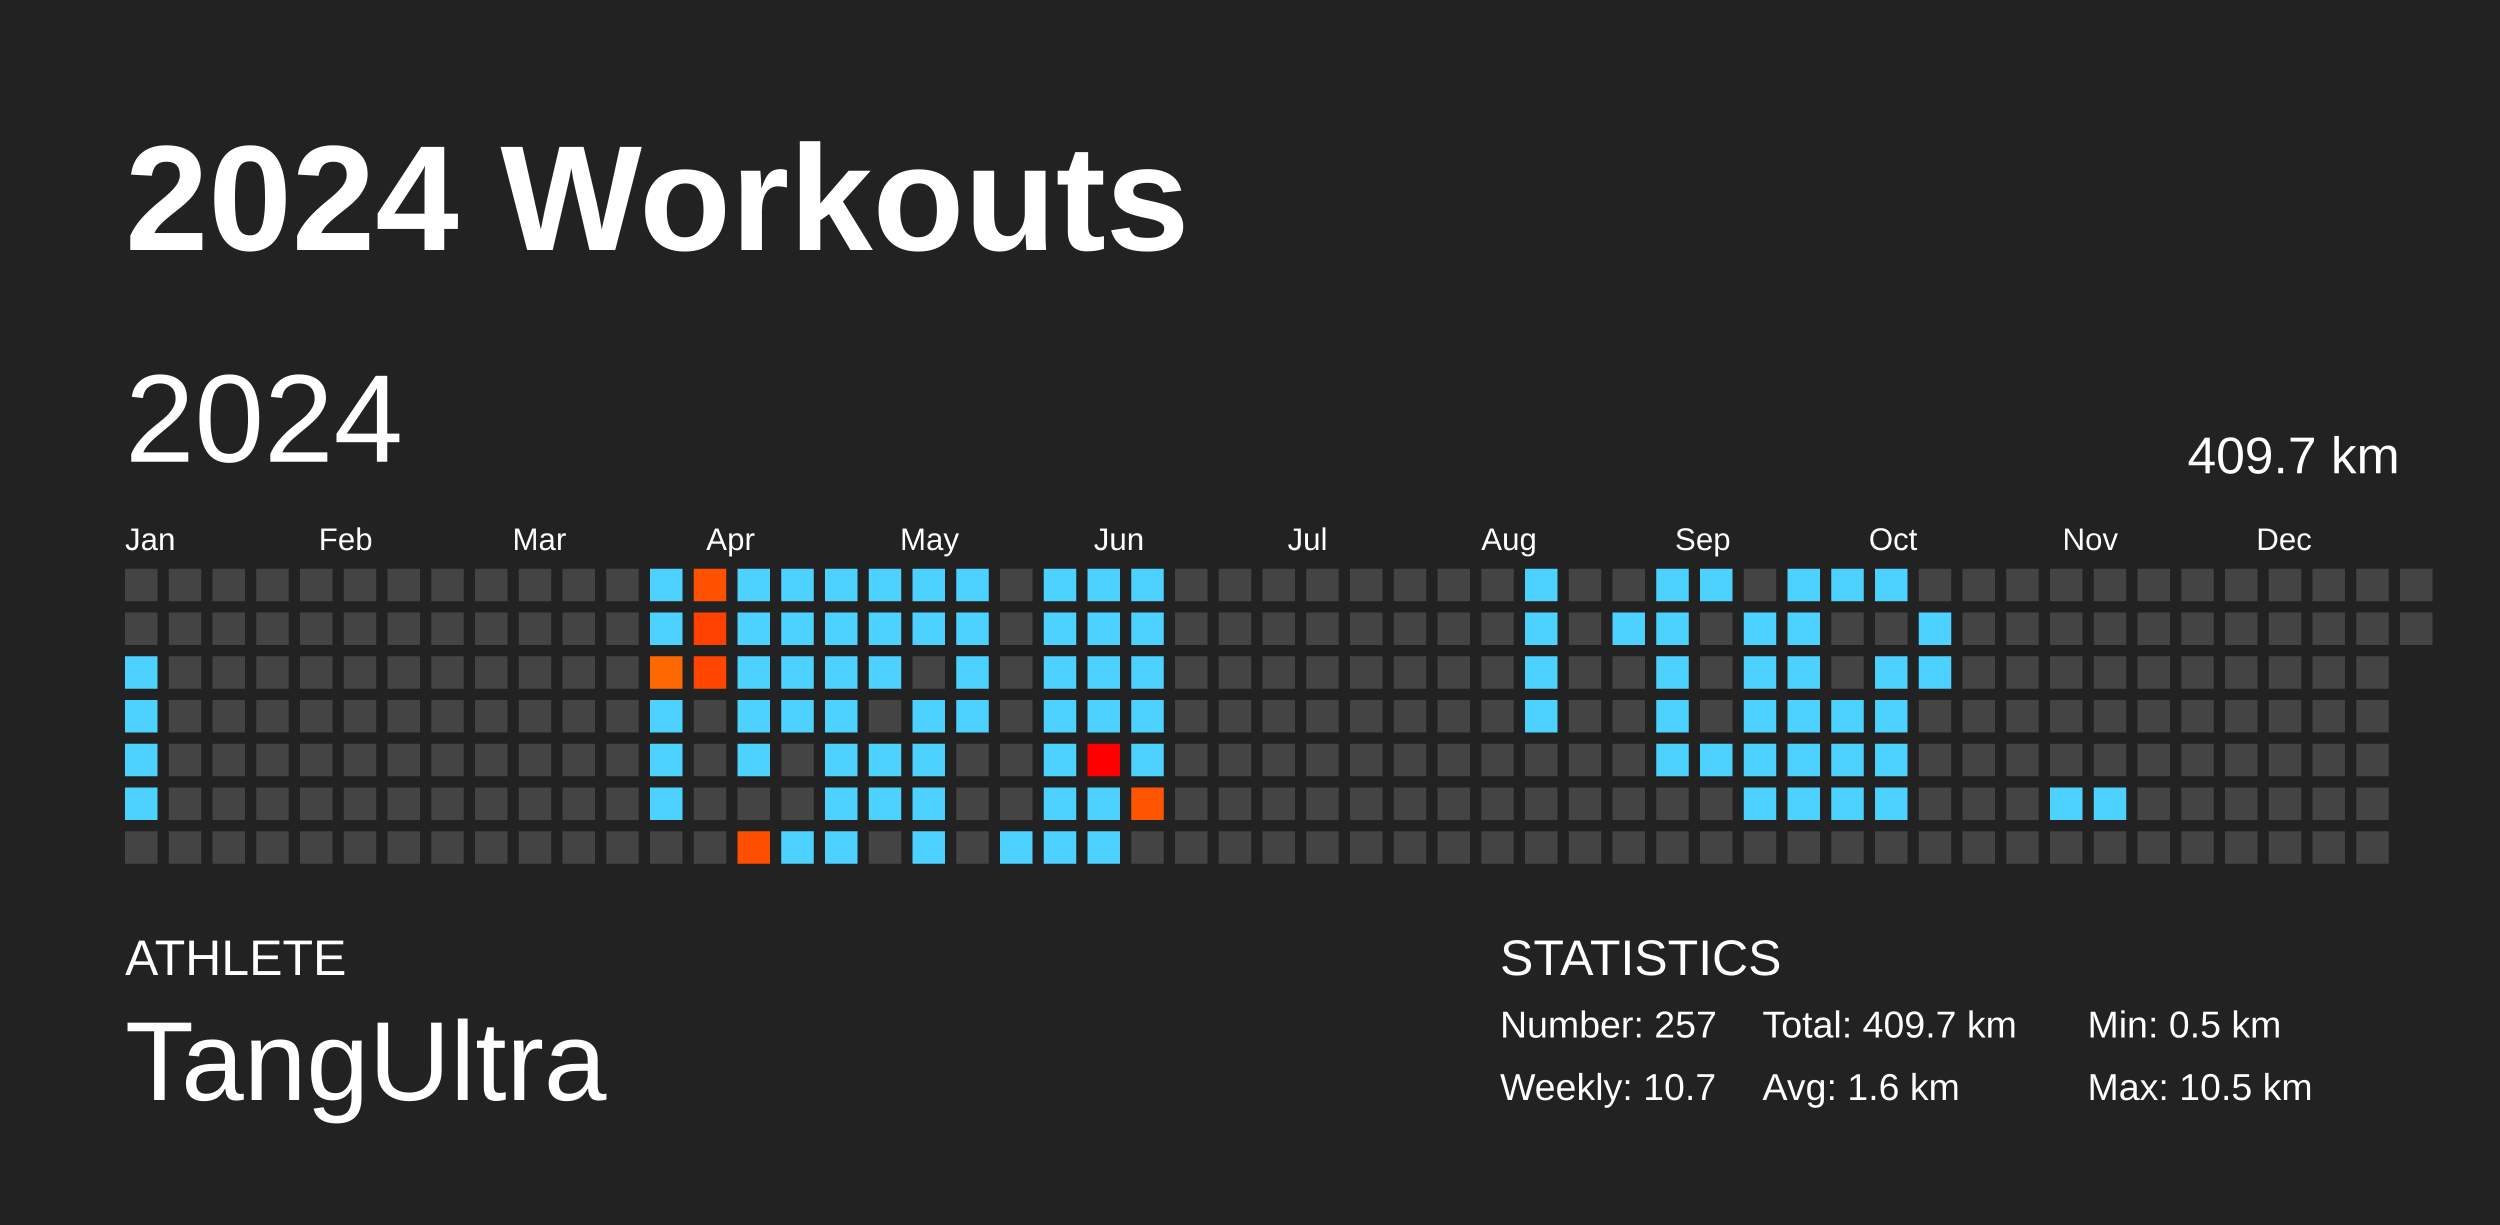
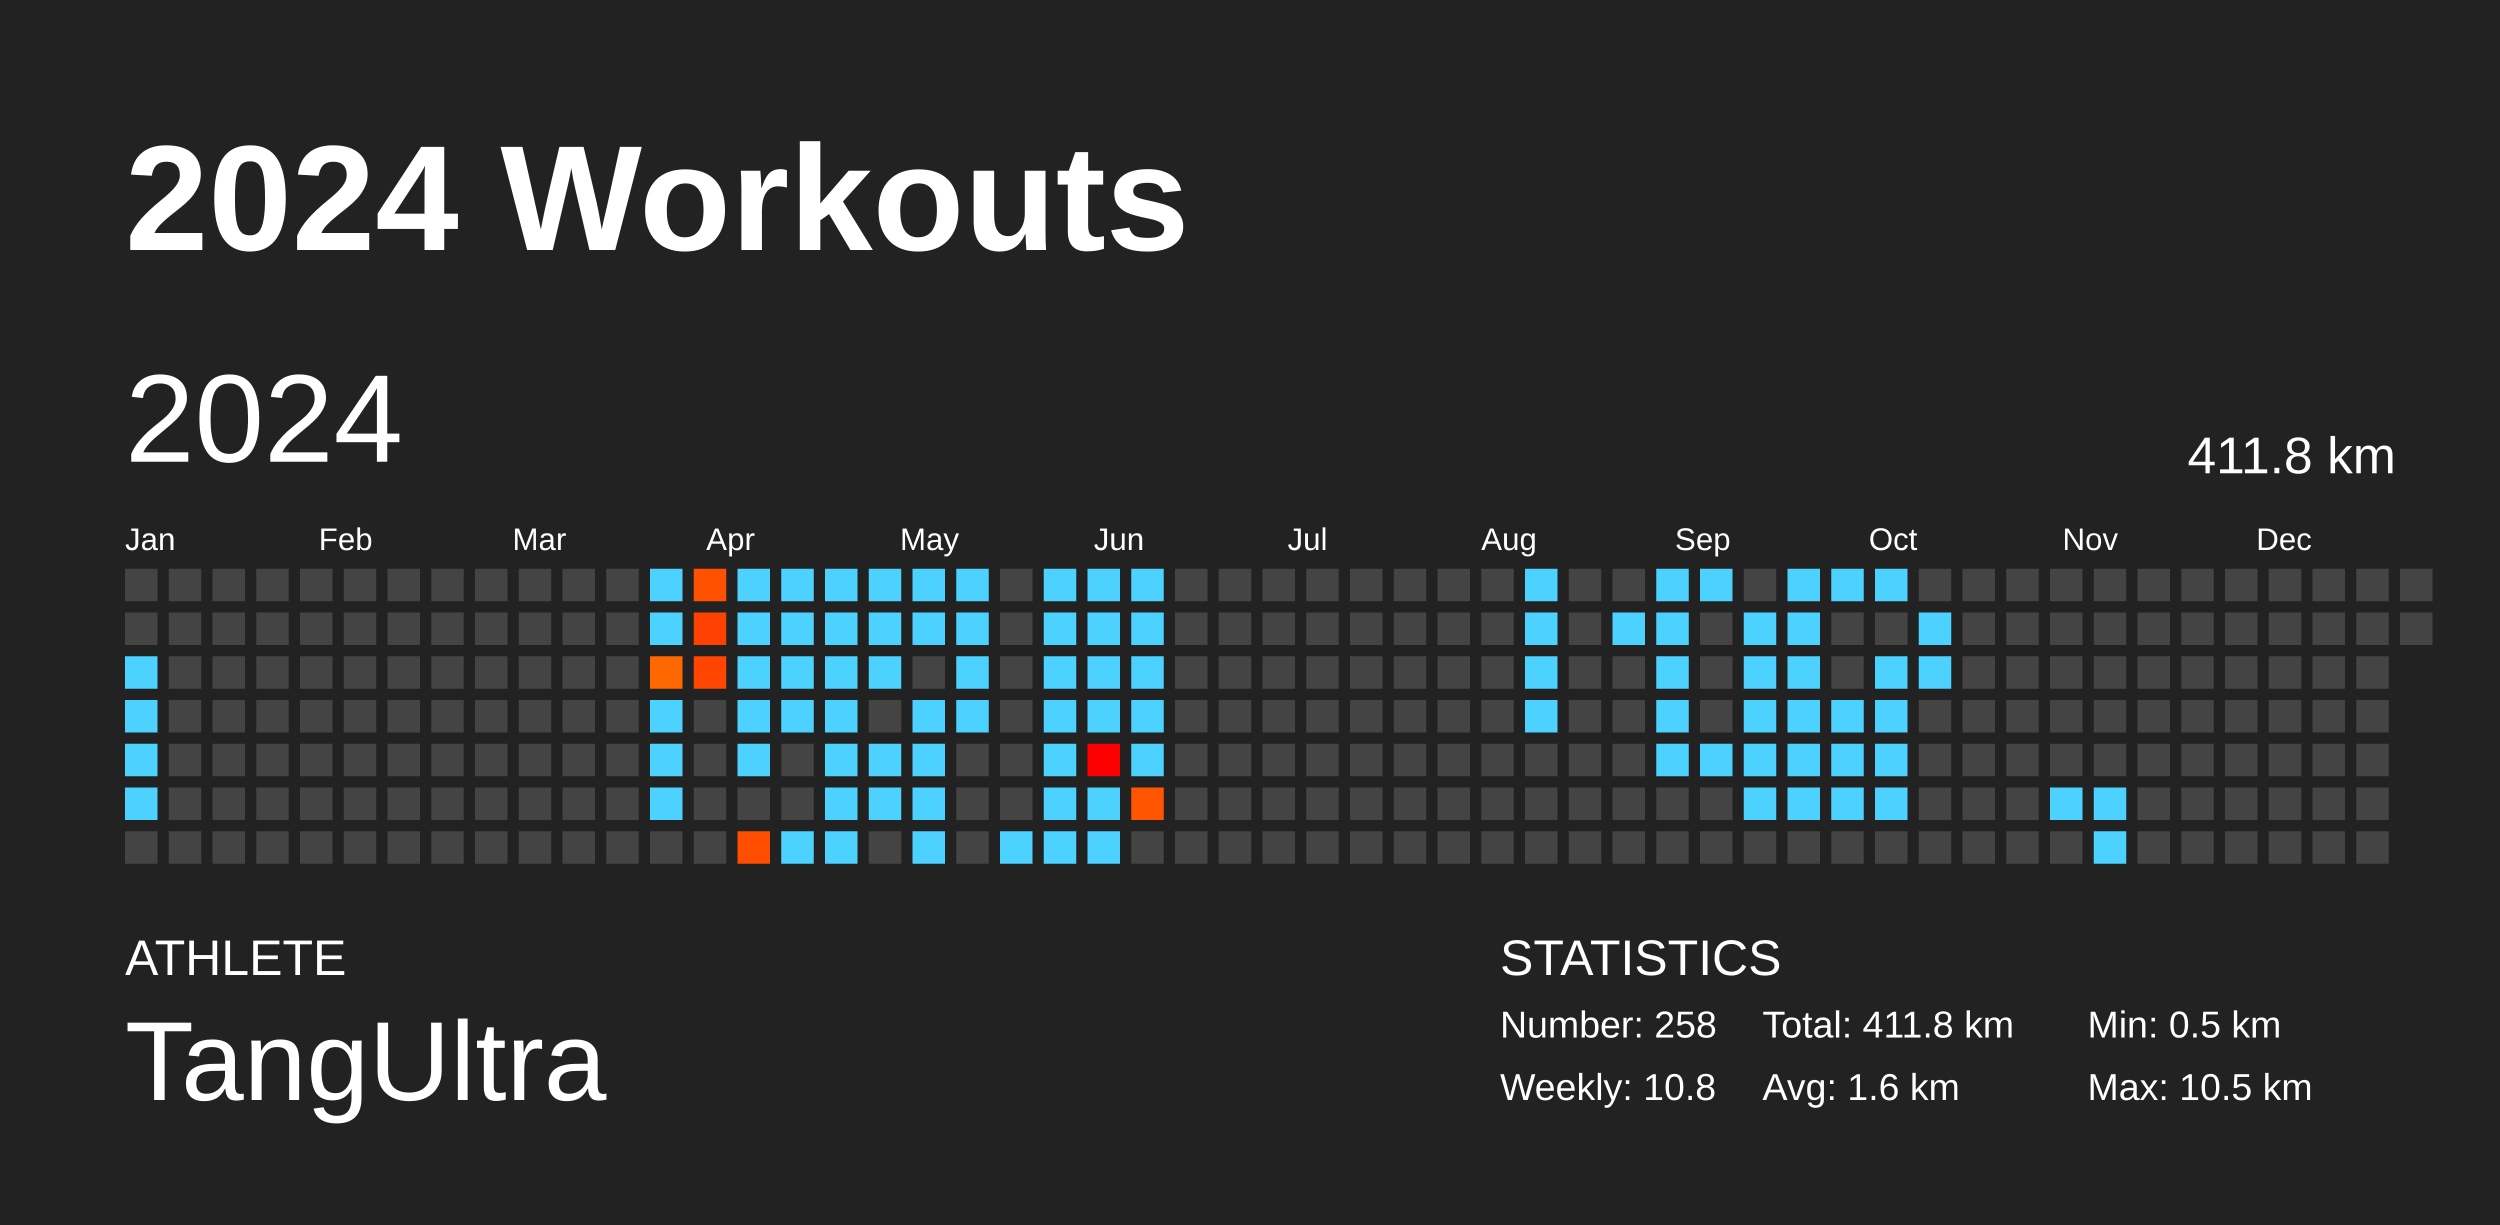
<svg xmlns="http://www.w3.org/2000/svg" baseProfile="full" height="98mm" version="1.1" viewBox="0,0,200,98" width="200mm">
  <defs />
  <rect fill="#222222" height="98" width="200" x="0" y="0" />
  <text fill="#FFFFFF" style="font-size:12px; font-family:Arial; font-weight:bold;" x="10" y="20">2024 Workouts</text>
  <text fill="#FFFFFF" style="font-size:4px; font-family:Arial" x="10" y="78">ATHLETE</text>
  <text fill="#FFFFFF" style="font-size:9px; font-family:Arial" x="10" y="88">TangUltra</text>
  <text fill="#FFFFFF" style="font-size:4px; font-family:Arial" x="120" y="78">STATISTICS</text>
-   <text fill="#FFFFFF" style="font-size:3px; font-family:Arial" x="120" y="83">Number: 257</text>
-   <text fill="#FFFFFF" style="font-size:3px; font-family:Arial" x="120" y="88">Weekly: 10.7</text>
-   <text fill="#FFFFFF" style="font-size:3px; font-family:Arial" x="141" y="83">Total: 409.7 km</text>
+   <text fill="#FFFFFF" style="font-size:3px; font-family:Arial" x="120" y="83">Number: 258</text>
+   <text fill="#FFFFFF" style="font-size:3px; font-family:Arial" x="120" y="88">Weekly: 10.8</text>
+   <text fill="#FFFFFF" style="font-size:3px; font-family:Arial" x="141" y="83">Total: 411.8 km</text>
  <text fill="#FFFFFF" style="font-size:3px; font-family:Arial" x="141" y="88">Avg: 1.6 km</text>
  <text fill="#FFFFFF" style="font-size:3px; font-family:Arial" x="167" y="83">Min: 0.5 km</text>
  <text fill="#FFFFFF" style="font-size:3px; font-family:Arial" x="167" y="88">Max: 10.5 km</text>
  <text dominant-baseline="hanging" fill="#FFFFFF" style="font-size:10.0px; font-family:Arial;" x="10" y="30">2024</text>
-   <text dominant-baseline="hanging" fill="#FFFFFF" style="font-size:4.125px; font-family:Arial;" x="175" y="35">409.7 km</text>
+   <text dominant-baseline="hanging" fill="#FFFFFF" style="font-size:4.125px; font-family:Arial;" x="175" y="35">411.8 km</text>
  <text fill="#FFFFFF" style="font-size:2.5px; font-family:Arial" x="10.0" y="44">Jan</text>
  <text fill="#FFFFFF" style="font-size:2.5px; font-family:Arial" x="25.5" y="44">Feb</text>
  <text fill="#FFFFFF" style="font-size:2.5px; font-family:Arial" x="41.0" y="44">Mar</text>
  <text fill="#FFFFFF" style="font-size:2.5px; font-family:Arial" x="56.5" y="44">Apr</text>
  <text fill="#FFFFFF" style="font-size:2.5px; font-family:Arial" x="72.0" y="44">May</text>
  <text fill="#FFFFFF" style="font-size:2.5px; font-family:Arial" x="87.5" y="44">Jun</text>
  <text fill="#FFFFFF" style="font-size:2.5px; font-family:Arial" x="103.0" y="44">Jul</text>
  <text fill="#FFFFFF" style="font-size:2.5px; font-family:Arial" x="118.5" y="44">Aug</text>
  <text fill="#FFFFFF" style="font-size:2.5px; font-family:Arial" x="134.0" y="44">Sep</text>
  <text fill="#FFFFFF" style="font-size:2.5px; font-family:Arial" x="149.5" y="44">Oct</text>
  <text fill="#FFFFFF" style="font-size:2.5px; font-family:Arial" x="165.0" y="44">Nov</text>
  <text fill="#FFFFFF" style="font-size:2.5px; font-family:Arial" x="180.5" y="44">Dec</text>
  <rect fill="#444444" height="2.6" width="2.6" x="10.0" y="45.5" />
  <rect fill="#444444" height="2.6" width="2.6" x="10.0" y="49.0" />
  <rect fill="#4dd2ff" height="2.6" width="2.6" x="10.0" y="52.5" />
  <rect fill="#4dd2ff" height="2.6" width="2.6" x="10.0" y="56.0" />
  <rect fill="#4dd2ff" height="2.6" width="2.6" x="10.0" y="59.5" />
  <rect fill="#4dd2ff" height="2.6" width="2.6" x="10.0" y="63.0" />
  <rect fill="#444444" height="2.6" width="2.6" x="10.0" y="66.5" />
  <rect fill="#444444" height="2.6" width="2.6" x="13.5" y="45.5" />
  <rect fill="#444444" height="2.6" width="2.6" x="13.5" y="49.0" />
  <rect fill="#444444" height="2.6" width="2.6" x="13.5" y="52.5" />
  <rect fill="#444444" height="2.6" width="2.6" x="13.5" y="56.0" />
  <rect fill="#444444" height="2.6" width="2.6" x="13.5" y="59.5" />
  <rect fill="#444444" height="2.6" width="2.6" x="13.5" y="63.0" />
  <rect fill="#444444" height="2.6" width="2.6" x="13.5" y="66.5" />
  <rect fill="#444444" height="2.6" width="2.6" x="17.0" y="45.5" />
  <rect fill="#444444" height="2.6" width="2.6" x="17.0" y="49.0" />
  <rect fill="#444444" height="2.6" width="2.6" x="17.0" y="52.5" />
  <rect fill="#444444" height="2.6" width="2.6" x="17.0" y="56.0" />
  <rect fill="#444444" height="2.6" width="2.6" x="17.0" y="59.5" />
  <rect fill="#444444" height="2.6" width="2.6" x="17.0" y="63.0" />
  <rect fill="#444444" height="2.6" width="2.6" x="17.0" y="66.5" />
  <rect fill="#444444" height="2.6" width="2.6" x="20.5" y="45.5" />
  <rect fill="#444444" height="2.6" width="2.6" x="20.5" y="49.0" />
  <rect fill="#444444" height="2.6" width="2.6" x="20.5" y="52.5" />
  <rect fill="#444444" height="2.6" width="2.6" x="20.5" y="56.0" />
  <rect fill="#444444" height="2.6" width="2.6" x="20.5" y="59.5" />
  <rect fill="#444444" height="2.6" width="2.6" x="20.5" y="63.0" />
  <rect fill="#444444" height="2.6" width="2.6" x="20.5" y="66.5" />
  <rect fill="#444444" height="2.6" width="2.6" x="24.0" y="45.5" />
  <rect fill="#444444" height="2.6" width="2.6" x="24.0" y="49.0" />
  <rect fill="#444444" height="2.6" width="2.6" x="24.0" y="52.5" />
  <rect fill="#444444" height="2.6" width="2.6" x="24.0" y="56.0" />
  <rect fill="#444444" height="2.6" width="2.6" x="24.0" y="59.5" />
  <rect fill="#444444" height="2.6" width="2.6" x="24.0" y="63.0" />
  <rect fill="#444444" height="2.6" width="2.6" x="24.0" y="66.5" />
  <rect fill="#444444" height="2.6" width="2.6" x="27.5" y="45.5" />
  <rect fill="#444444" height="2.6" width="2.6" x="27.5" y="49.0" />
  <rect fill="#444444" height="2.6" width="2.6" x="27.5" y="52.5" />
  <rect fill="#444444" height="2.6" width="2.6" x="27.5" y="56.0" />
  <rect fill="#444444" height="2.6" width="2.6" x="27.5" y="59.5" />
  <rect fill="#444444" height="2.6" width="2.6" x="27.5" y="63.0" />
  <rect fill="#444444" height="2.6" width="2.6" x="27.5" y="66.5" />
  <rect fill="#444444" height="2.6" width="2.6" x="31.0" y="45.5" />
  <rect fill="#444444" height="2.6" width="2.6" x="31.0" y="49.0" />
  <rect fill="#444444" height="2.6" width="2.6" x="31.0" y="52.5" />
  <rect fill="#444444" height="2.6" width="2.6" x="31.0" y="56.0" />
  <rect fill="#444444" height="2.6" width="2.6" x="31.0" y="59.5" />
  <rect fill="#444444" height="2.6" width="2.6" x="31.0" y="63.0" />
  <rect fill="#444444" height="2.6" width="2.6" x="31.0" y="66.5" />
  <rect fill="#444444" height="2.6" width="2.6" x="34.5" y="45.5" />
  <rect fill="#444444" height="2.6" width="2.6" x="34.5" y="49.0" />
  <rect fill="#444444" height="2.6" width="2.6" x="34.5" y="52.5" />
  <rect fill="#444444" height="2.6" width="2.6" x="34.5" y="56.0" />
  <rect fill="#444444" height="2.6" width="2.6" x="34.5" y="59.5" />
  <rect fill="#444444" height="2.6" width="2.6" x="34.5" y="63.0" />
  <rect fill="#444444" height="2.6" width="2.6" x="34.5" y="66.5" />
  <rect fill="#444444" height="2.6" width="2.6" x="38.0" y="45.5" />
  <rect fill="#444444" height="2.6" width="2.6" x="38.0" y="49.0" />
  <rect fill="#444444" height="2.6" width="2.6" x="38.0" y="52.5" />
  <rect fill="#444444" height="2.6" width="2.6" x="38.0" y="56.0" />
  <rect fill="#444444" height="2.6" width="2.6" x="38.0" y="59.5" />
  <rect fill="#444444" height="2.6" width="2.6" x="38.0" y="63.0" />
  <rect fill="#444444" height="2.6" width="2.6" x="38.0" y="66.5" />
  <rect fill="#444444" height="2.6" width="2.6" x="41.5" y="45.5" />
  <rect fill="#444444" height="2.6" width="2.6" x="41.5" y="49.0" />
  <rect fill="#444444" height="2.6" width="2.6" x="41.5" y="52.5" />
  <rect fill="#444444" height="2.6" width="2.6" x="41.5" y="56.0" />
  <rect fill="#444444" height="2.6" width="2.6" x="41.5" y="59.5" />
  <rect fill="#444444" height="2.6" width="2.6" x="41.5" y="63.0" />
  <rect fill="#444444" height="2.6" width="2.6" x="41.5" y="66.5" />
  <rect fill="#444444" height="2.6" width="2.6" x="45.0" y="45.5" />
  <rect fill="#444444" height="2.6" width="2.6" x="45.0" y="49.0" />
  <rect fill="#444444" height="2.6" width="2.6" x="45.0" y="52.5" />
  <rect fill="#444444" height="2.6" width="2.6" x="45.0" y="56.0" />
  <rect fill="#444444" height="2.6" width="2.6" x="45.0" y="59.5" />
  <rect fill="#444444" height="2.6" width="2.6" x="45.0" y="63.0" />
  <rect fill="#444444" height="2.6" width="2.6" x="45.0" y="66.5" />
  <rect fill="#444444" height="2.6" width="2.6" x="48.5" y="45.5" />
  <rect fill="#444444" height="2.6" width="2.6" x="48.5" y="49.0" />
  <rect fill="#444444" height="2.6" width="2.6" x="48.5" y="52.5" />
  <rect fill="#444444" height="2.6" width="2.6" x="48.5" y="56.0" />
  <rect fill="#444444" height="2.6" width="2.6" x="48.5" y="59.5" />
  <rect fill="#444444" height="2.6" width="2.6" x="48.5" y="63.0" />
  <rect fill="#444444" height="2.6" width="2.6" x="48.5" y="66.5" />
  <rect fill="#4dd2ff" height="2.6" width="2.6" x="52.0" y="45.5" />
  <rect fill="#4dd2ff" height="2.6" width="2.6" x="52.0" y="49.0" />
  <rect fill="#ff6700" height="2.6" width="2.6" x="52.0" y="52.5" />
  <rect fill="#4dd2ff" height="2.6" width="2.6" x="52.0" y="56.0" />
  <rect fill="#4dd2ff" height="2.6" width="2.6" x="52.0" y="59.5" />
  <rect fill="#4dd2ff" height="2.6" width="2.6" x="52.0" y="63.0" />
  <rect fill="#444444" height="2.6" width="2.6" x="52.0" y="66.5" />
  <rect fill="#ff5100" height="2.6" width="2.6" x="55.5" y="45.5" />
  <rect fill="#ff4100" height="2.6" width="2.6" x="55.5" y="49.0" />
  <rect fill="#ff4500" height="2.6" width="2.6" x="55.5" y="52.5" />
  <rect fill="#444444" height="2.6" width="2.6" x="55.5" y="56.0" />
  <rect fill="#444444" height="2.6" width="2.6" x="55.5" y="59.5" />
  <rect fill="#444444" height="2.6" width="2.6" x="55.5" y="63.0" />
  <rect fill="#444444" height="2.6" width="2.6" x="55.5" y="66.5" />
  <rect fill="#4dd2ff" height="2.6" width="2.6" x="59.0" y="45.5" />
  <rect fill="#4dd2ff" height="2.6" width="2.6" x="59.0" y="49.0" />
  <rect fill="#4dd2ff" height="2.6" width="2.6" x="59.0" y="52.5" />
  <rect fill="#4dd2ff" height="2.6" width="2.6" x="59.0" y="56.0" />
  <rect fill="#4dd2ff" height="2.6" width="2.6" x="59.0" y="59.5" />
  <rect fill="#444444" height="2.6" width="2.6" x="59.0" y="63.0" />
  <rect fill="#ff4e00" height="2.6" width="2.6" x="59.0" y="66.5" />
  <rect fill="#4dd2ff" height="2.6" width="2.6" x="62.5" y="45.5" />
  <rect fill="#4dd2ff" height="2.6" width="2.6" x="62.5" y="49.0" />
  <rect fill="#4dd2ff" height="2.6" width="2.6" x="62.5" y="52.5" />
  <rect fill="#4dd2ff" height="2.6" width="2.6" x="62.5" y="56.0" />
  <rect fill="#444444" height="2.6" width="2.6" x="62.5" y="59.5" />
  <rect fill="#444444" height="2.6" width="2.6" x="62.5" y="63.0" />
  <rect fill="#4dd2ff" height="2.6" width="2.6" x="62.5" y="66.5" />
  <rect fill="#4dd2ff" height="2.6" width="2.6" x="66.0" y="45.5" />
  <rect fill="#4dd2ff" height="2.6" width="2.6" x="66.0" y="49.0" />
  <rect fill="#4dd2ff" height="2.6" width="2.6" x="66.0" y="52.5" />
  <rect fill="#4dd2ff" height="2.6" width="2.6" x="66.0" y="56.0" />
  <rect fill="#4dd2ff" height="2.6" width="2.6" x="66.0" y="59.5" />
  <rect fill="#4dd2ff" height="2.6" width="2.6" x="66.0" y="63.0" />
  <rect fill="#4dd2ff" height="2.6" width="2.6" x="66.0" y="66.5" />
  <rect fill="#4dd2ff" height="2.6" width="2.6" x="69.5" y="45.5" />
  <rect fill="#4dd2ff" height="2.6" width="2.6" x="69.5" y="49.0" />
  <rect fill="#4dd2ff" height="2.6" width="2.6" x="69.5" y="52.5" />
  <rect fill="#444444" height="2.6" width="2.6" x="69.5" y="56.0" />
  <rect fill="#4dd2ff" height="2.6" width="2.6" x="69.5" y="59.5" />
  <rect fill="#4dd2ff" height="2.6" width="2.6" x="69.5" y="63.0" />
  <rect fill="#444444" height="2.6" width="2.6" x="69.5" y="66.5" />
  <rect fill="#4dd2ff" height="2.6" width="2.6" x="73.0" y="45.5" />
  <rect fill="#4dd2ff" height="2.6" width="2.6" x="73.0" y="49.0" />
  <rect fill="#444444" height="2.6" width="2.6" x="73.0" y="52.5" />
  <rect fill="#4dd2ff" height="2.6" width="2.6" x="73.0" y="56.0" />
  <rect fill="#4dd2ff" height="2.6" width="2.6" x="73.0" y="59.5" />
  <rect fill="#4dd2ff" height="2.6" width="2.6" x="73.0" y="63.0" />
  <rect fill="#4dd2ff" height="2.6" width="2.6" x="73.0" y="66.5" />
  <rect fill="#4dd2ff" height="2.6" width="2.6" x="76.5" y="45.5" />
  <rect fill="#4dd2ff" height="2.6" width="2.6" x="76.5" y="49.0" />
  <rect fill="#4dd2ff" height="2.6" width="2.6" x="76.5" y="52.5" />
  <rect fill="#4dd2ff" height="2.6" width="2.6" x="76.5" y="56.0" />
  <rect fill="#444444" height="2.6" width="2.6" x="76.5" y="59.5" />
  <rect fill="#444444" height="2.6" width="2.6" x="76.5" y="63.0" />
  <rect fill="#444444" height="2.6" width="2.6" x="76.5" y="66.5" />
  <rect fill="#444444" height="2.6" width="2.6" x="80.0" y="45.5" />
  <rect fill="#444444" height="2.6" width="2.6" x="80.0" y="49.0" />
  <rect fill="#444444" height="2.6" width="2.6" x="80.0" y="52.5" />
  <rect fill="#444444" height="2.6" width="2.6" x="80.0" y="56.0" />
  <rect fill="#444444" height="2.6" width="2.6" x="80.0" y="59.5" />
  <rect fill="#444444" height="2.6" width="2.6" x="80.0" y="63.0" />
  <rect fill="#4dd2ff" height="2.6" width="2.6" x="80.0" y="66.5" />
  <rect fill="#4dd2ff" height="2.6" width="2.6" x="83.5" y="45.5" />
  <rect fill="#4dd2ff" height="2.6" width="2.6" x="83.5" y="49.0" />
  <rect fill="#4dd2ff" height="2.6" width="2.6" x="83.5" y="52.5" />
  <rect fill="#4dd2ff" height="2.6" width="2.6" x="83.5" y="56.0" />
  <rect fill="#4dd2ff" height="2.6" width="2.6" x="83.5" y="59.5" />
  <rect fill="#4dd2ff" height="2.6" width="2.6" x="83.5" y="63.0" />
  <rect fill="#4dd2ff" height="2.6" width="2.6" x="83.5" y="66.5" />
  <rect fill="#4dd2ff" height="2.6" width="2.6" x="87.0" y="45.5" />
  <rect fill="#4dd2ff" height="2.6" width="2.6" x="87.0" y="49.0" />
  <rect fill="#4dd2ff" height="2.6" width="2.6" x="87.0" y="52.5" />
  <rect fill="#4dd2ff" height="2.6" width="2.6" x="87.0" y="56.0" />
  <rect fill="#ff0000" height="2.6" width="2.6" x="87.0" y="59.5" />
  <rect fill="#4dd2ff" height="2.6" width="2.6" x="87.0" y="63.0" />
  <rect fill="#4dd2ff" height="2.6" width="2.6" x="87.0" y="66.5" />
  <rect fill="#4dd2ff" height="2.6" width="2.6" x="90.5" y="45.5" />
  <rect fill="#4dd2ff" height="2.6" width="2.6" x="90.5" y="49.0" />
  <rect fill="#4dd2ff" height="2.6" width="2.6" x="90.5" y="52.5" />
  <rect fill="#4dd2ff" height="2.6" width="2.6" x="90.5" y="56.0" />
  <rect fill="#4dd2ff" height="2.6" width="2.6" x="90.5" y="59.5" />
  <rect fill="#ff5500" height="2.6" width="2.6" x="90.5" y="63.0" />
  <rect fill="#444444" height="2.6" width="2.6" x="90.5" y="66.5" />
  <rect fill="#444444" height="2.6" width="2.6" x="94.0" y="45.5" />
  <rect fill="#444444" height="2.6" width="2.6" x="94.0" y="49.0" />
  <rect fill="#444444" height="2.6" width="2.6" x="94.0" y="52.5" />
  <rect fill="#444444" height="2.6" width="2.6" x="94.0" y="56.0" />
  <rect fill="#444444" height="2.6" width="2.6" x="94.0" y="59.5" />
  <rect fill="#444444" height="2.6" width="2.6" x="94.0" y="63.0" />
  <rect fill="#444444" height="2.6" width="2.6" x="94.0" y="66.5" />
  <rect fill="#444444" height="2.6" width="2.6" x="97.5" y="45.5" />
  <rect fill="#444444" height="2.6" width="2.6" x="97.5" y="49.0" />
  <rect fill="#444444" height="2.6" width="2.6" x="97.5" y="52.5" />
  <rect fill="#444444" height="2.6" width="2.6" x="97.5" y="56.0" />
  <rect fill="#444444" height="2.6" width="2.6" x="97.5" y="59.5" />
  <rect fill="#444444" height="2.6" width="2.6" x="97.5" y="63.0" />
  <rect fill="#444444" height="2.6" width="2.6" x="97.5" y="66.5" />
  <rect fill="#444444" height="2.6" width="2.6" x="101.0" y="45.5" />
  <rect fill="#444444" height="2.6" width="2.6" x="101.0" y="49.0" />
  <rect fill="#444444" height="2.6" width="2.6" x="101.0" y="52.5" />
  <rect fill="#444444" height="2.6" width="2.6" x="101.0" y="56.0" />
  <rect fill="#444444" height="2.6" width="2.6" x="101.0" y="59.5" />
  <rect fill="#444444" height="2.6" width="2.6" x="101.0" y="63.0" />
  <rect fill="#444444" height="2.6" width="2.6" x="101.0" y="66.5" />
  <rect fill="#444444" height="2.6" width="2.6" x="104.5" y="45.5" />
  <rect fill="#444444" height="2.6" width="2.6" x="104.5" y="49.0" />
  <rect fill="#444444" height="2.6" width="2.6" x="104.5" y="52.5" />
  <rect fill="#444444" height="2.6" width="2.6" x="104.5" y="56.0" />
  <rect fill="#444444" height="2.6" width="2.6" x="104.5" y="59.5" />
  <rect fill="#444444" height="2.6" width="2.6" x="104.5" y="63.0" />
  <rect fill="#444444" height="2.6" width="2.6" x="104.5" y="66.5" />
  <rect fill="#444444" height="2.6" width="2.6" x="108.0" y="45.5" />
  <rect fill="#444444" height="2.6" width="2.6" x="108.0" y="49.0" />
  <rect fill="#444444" height="2.6" width="2.6" x="108.0" y="52.5" />
  <rect fill="#444444" height="2.6" width="2.6" x="108.0" y="56.0" />
  <rect fill="#444444" height="2.6" width="2.6" x="108.0" y="59.5" />
  <rect fill="#444444" height="2.6" width="2.6" x="108.0" y="63.0" />
  <rect fill="#444444" height="2.6" width="2.6" x="108.0" y="66.5" />
  <rect fill="#444444" height="2.6" width="2.6" x="111.5" y="45.5" />
  <rect fill="#444444" height="2.6" width="2.6" x="111.5" y="49.0" />
  <rect fill="#444444" height="2.6" width="2.6" x="111.5" y="52.5" />
  <rect fill="#444444" height="2.6" width="2.6" x="111.5" y="56.0" />
  <rect fill="#444444" height="2.6" width="2.6" x="111.5" y="59.5" />
  <rect fill="#444444" height="2.6" width="2.6" x="111.5" y="63.0" />
  <rect fill="#444444" height="2.6" width="2.6" x="111.5" y="66.5" />
  <rect fill="#444444" height="2.6" width="2.6" x="115.0" y="45.5" />
  <rect fill="#444444" height="2.6" width="2.6" x="115.0" y="49.0" />
  <rect fill="#444444" height="2.6" width="2.6" x="115.0" y="52.5" />
  <rect fill="#444444" height="2.6" width="2.6" x="115.0" y="56.0" />
  <rect fill="#444444" height="2.6" width="2.6" x="115.0" y="59.5" />
  <rect fill="#444444" height="2.6" width="2.6" x="115.0" y="63.0" />
  <rect fill="#444444" height="2.6" width="2.6" x="115.0" y="66.5" />
  <rect fill="#444444" height="2.6" width="2.6" x="118.5" y="45.5" />
  <rect fill="#444444" height="2.6" width="2.6" x="118.5" y="49.0" />
  <rect fill="#444444" height="2.6" width="2.6" x="118.5" y="52.5" />
  <rect fill="#444444" height="2.6" width="2.6" x="118.5" y="56.0" />
  <rect fill="#444444" height="2.6" width="2.6" x="118.5" y="59.5" />
  <rect fill="#444444" height="2.6" width="2.6" x="118.5" y="63.0" />
  <rect fill="#444444" height="2.6" width="2.6" x="118.5" y="66.5" />
  <rect fill="#4dd2ff" height="2.6" width="2.6" x="122.0" y="45.5" />
  <rect fill="#4dd2ff" height="2.6" width="2.6" x="122.0" y="49.0" />
  <rect fill="#4dd2ff" height="2.6" width="2.6" x="122.0" y="52.5" />
  <rect fill="#4dd2ff" height="2.6" width="2.6" x="122.0" y="56.0" />
  <rect fill="#444444" height="2.6" width="2.6" x="122.0" y="59.5" />
  <rect fill="#444444" height="2.6" width="2.6" x="122.0" y="63.0" />
  <rect fill="#444444" height="2.6" width="2.6" x="122.0" y="66.5" />
  <rect fill="#444444" height="2.6" width="2.6" x="125.5" y="45.5" />
  <rect fill="#444444" height="2.6" width="2.6" x="125.5" y="49.0" />
  <rect fill="#444444" height="2.6" width="2.6" x="125.5" y="52.5" />
  <rect fill="#444444" height="2.6" width="2.6" x="125.5" y="56.0" />
  <rect fill="#444444" height="2.6" width="2.6" x="125.5" y="59.5" />
  <rect fill="#444444" height="2.6" width="2.6" x="125.5" y="63.0" />
  <rect fill="#444444" height="2.6" width="2.6" x="125.5" y="66.5" />
  <rect fill="#444444" height="2.6" width="2.6" x="129.0" y="45.5" />
  <rect fill="#4dd2ff" height="2.6" width="2.6" x="129.0" y="49.0" />
  <rect fill="#444444" height="2.6" width="2.6" x="129.0" y="52.5" />
  <rect fill="#444444" height="2.6" width="2.6" x="129.0" y="56.0" />
  <rect fill="#444444" height="2.6" width="2.6" x="129.0" y="59.5" />
  <rect fill="#444444" height="2.6" width="2.6" x="129.0" y="63.0" />
  <rect fill="#444444" height="2.6" width="2.6" x="129.0" y="66.5" />
  <rect fill="#4dd2ff" height="2.6" width="2.6" x="132.5" y="45.5" />
  <rect fill="#4dd2ff" height="2.6" width="2.6" x="132.5" y="49.0" />
  <rect fill="#4dd2ff" height="2.6" width="2.6" x="132.5" y="52.5" />
  <rect fill="#4dd2ff" height="2.6" width="2.6" x="132.5" y="56.0" />
  <rect fill="#4dd2ff" height="2.6" width="2.6" x="132.5" y="59.5" />
  <rect fill="#444444" height="2.6" width="2.6" x="132.5" y="63.0" />
  <rect fill="#444444" height="2.6" width="2.6" x="132.5" y="66.5" />
  <rect fill="#4dd2ff" height="2.6" width="2.6" x="136.0" y="45.5" />
  <rect fill="#444444" height="2.6" width="2.6" x="136.0" y="49.0" />
  <rect fill="#444444" height="2.6" width="2.6" x="136.0" y="52.5" />
  <rect fill="#444444" height="2.6" width="2.6" x="136.0" y="56.0" />
  <rect fill="#4dd2ff" height="2.6" width="2.6" x="136.0" y="59.5" />
  <rect fill="#444444" height="2.6" width="2.6" x="136.0" y="63.0" />
  <rect fill="#444444" height="2.6" width="2.6" x="136.0" y="66.5" />
  <rect fill="#444444" height="2.6" width="2.6" x="139.5" y="45.5" />
  <rect fill="#4dd2ff" height="2.6" width="2.6" x="139.5" y="49.0" />
  <rect fill="#4dd2ff" height="2.6" width="2.6" x="139.5" y="52.5" />
  <rect fill="#4dd2ff" height="2.6" width="2.6" x="139.5" y="56.0" />
  <rect fill="#4dd2ff" height="2.6" width="2.6" x="139.5" y="59.5" />
  <rect fill="#4dd2ff" height="2.6" width="2.6" x="139.5" y="63.0" />
  <rect fill="#444444" height="2.6" width="2.6" x="139.5" y="66.5" />
  <rect fill="#4dd2ff" height="2.6" width="2.6" x="143.0" y="45.5" />
  <rect fill="#4dd2ff" height="2.6" width="2.6" x="143.0" y="49.0" />
  <rect fill="#4dd2ff" height="2.6" width="2.6" x="143.0" y="52.5" />
  <rect fill="#4dd2ff" height="2.6" width="2.6" x="143.0" y="56.0" />
  <rect fill="#4dd2ff" height="2.6" width="2.6" x="143.0" y="59.5" />
  <rect fill="#4dd2ff" height="2.6" width="2.6" x="143.0" y="63.0" />
  <rect fill="#444444" height="2.6" width="2.6" x="143.0" y="66.5" />
  <rect fill="#4dd2ff" height="2.6" width="2.6" x="146.5" y="45.5" />
  <rect fill="#444444" height="2.6" width="2.6" x="146.5" y="49.0" />
  <rect fill="#444444" height="2.6" width="2.6" x="146.5" y="52.5" />
  <rect fill="#4dd2ff" height="2.6" width="2.6" x="146.5" y="56.0" />
  <rect fill="#4dd2ff" height="2.6" width="2.6" x="146.5" y="59.5" />
  <rect fill="#4dd2ff" height="2.6" width="2.6" x="146.5" y="63.0" />
  <rect fill="#444444" height="2.6" width="2.6" x="146.5" y="66.5" />
  <rect fill="#4dd2ff" height="2.6" width="2.6" x="150.0" y="45.5" />
  <rect fill="#444444" height="2.6" width="2.6" x="150.0" y="49.0" />
  <rect fill="#4dd2ff" height="2.6" width="2.6" x="150.0" y="52.5" />
  <rect fill="#4dd2ff" height="2.6" width="2.6" x="150.0" y="56.0" />
  <rect fill="#4dd2ff" height="2.6" width="2.6" x="150.0" y="59.5" />
  <rect fill="#4dd2ff" height="2.6" width="2.6" x="150.0" y="63.0" />
  <rect fill="#444444" height="2.6" width="2.6" x="150.0" y="66.5" />
  <rect fill="#444444" height="2.6" width="2.6" x="153.5" y="45.5" />
  <rect fill="#4dd2ff" height="2.6" width="2.6" x="153.5" y="49.0" />
  <rect fill="#4dd2ff" height="2.6" width="2.6" x="153.5" y="52.5" />
  <rect fill="#444444" height="2.6" width="2.6" x="153.5" y="56.0" />
  <rect fill="#444444" height="2.6" width="2.6" x="153.5" y="59.5" />
  <rect fill="#444444" height="2.6" width="2.6" x="153.5" y="63.0" />
  <rect fill="#444444" height="2.6" width="2.6" x="153.5" y="66.5" />
  <rect fill="#444444" height="2.6" width="2.6" x="157.0" y="45.5" />
  <rect fill="#444444" height="2.6" width="2.6" x="157.0" y="49.0" />
  <rect fill="#444444" height="2.6" width="2.6" x="157.0" y="52.5" />
  <rect fill="#444444" height="2.6" width="2.6" x="157.0" y="56.0" />
  <rect fill="#444444" height="2.6" width="2.6" x="157.0" y="59.5" />
  <rect fill="#444444" height="2.6" width="2.6" x="157.0" y="63.0" />
  <rect fill="#444444" height="2.6" width="2.6" x="157.0" y="66.5" />
  <rect fill="#444444" height="2.6" width="2.6" x="160.5" y="45.5" />
  <rect fill="#444444" height="2.6" width="2.6" x="160.5" y="49.0" />
  <rect fill="#444444" height="2.6" width="2.6" x="160.5" y="52.5" />
  <rect fill="#444444" height="2.6" width="2.6" x="160.5" y="56.0" />
  <rect fill="#444444" height="2.6" width="2.6" x="160.5" y="59.5" />
  <rect fill="#444444" height="2.6" width="2.6" x="160.5" y="63.0" />
  <rect fill="#444444" height="2.6" width="2.6" x="160.5" y="66.5" />
  <rect fill="#444444" height="2.6" width="2.6" x="164.0" y="45.5" />
  <rect fill="#444444" height="2.6" width="2.6" x="164.0" y="49.0" />
  <rect fill="#444444" height="2.6" width="2.6" x="164.0" y="52.5" />
  <rect fill="#444444" height="2.6" width="2.6" x="164.0" y="56.0" />
  <rect fill="#444444" height="2.6" width="2.6" x="164.0" y="59.5" />
  <rect fill="#4dd2ff" height="2.6" width="2.6" x="164.0" y="63.0" />
  <rect fill="#444444" height="2.6" width="2.6" x="164.0" y="66.5" />
  <rect fill="#444444" height="2.6" width="2.6" x="167.5" y="45.5" />
  <rect fill="#444444" height="2.6" width="2.6" x="167.5" y="49.0" />
  <rect fill="#444444" height="2.6" width="2.6" x="167.5" y="52.5" />
  <rect fill="#444444" height="2.6" width="2.6" x="167.5" y="56.0" />
  <rect fill="#444444" height="2.6" width="2.6" x="167.5" y="59.5" />
  <rect fill="#4dd2ff" height="2.6" width="2.6" x="167.5" y="63.0" />
-   <rect fill="#444444" height="2.6" width="2.6" x="167.5" y="66.5" />
+   <rect fill="#4dd2ff" height="2.6" width="2.6" x="167.5" y="66.5" />
  <rect fill="#444444" height="2.6" width="2.6" x="171.0" y="45.5" />
  <rect fill="#444444" height="2.6" width="2.6" x="171.0" y="49.0" />
  <rect fill="#444444" height="2.6" width="2.6" x="171.0" y="52.5" />
  <rect fill="#444444" height="2.6" width="2.6" x="171.0" y="56.0" />
  <rect fill="#444444" height="2.6" width="2.6" x="171.0" y="59.5" />
  <rect fill="#444444" height="2.6" width="2.6" x="171.0" y="63.0" />
  <rect fill="#444444" height="2.6" width="2.6" x="171.0" y="66.5" />
  <rect fill="#444444" height="2.6" width="2.6" x="174.5" y="45.5" />
  <rect fill="#444444" height="2.6" width="2.6" x="174.5" y="49.0" />
  <rect fill="#444444" height="2.6" width="2.6" x="174.5" y="52.5" />
  <rect fill="#444444" height="2.6" width="2.6" x="174.5" y="56.0" />
  <rect fill="#444444" height="2.6" width="2.6" x="174.5" y="59.5" />
  <rect fill="#444444" height="2.6" width="2.6" x="174.5" y="63.0" />
  <rect fill="#444444" height="2.6" width="2.6" x="174.5" y="66.5" />
  <rect fill="#444444" height="2.6" width="2.6" x="178.0" y="45.5" />
  <rect fill="#444444" height="2.6" width="2.6" x="178.0" y="49.0" />
  <rect fill="#444444" height="2.6" width="2.6" x="178.0" y="52.5" />
  <rect fill="#444444" height="2.6" width="2.6" x="178.0" y="56.0" />
  <rect fill="#444444" height="2.6" width="2.6" x="178.0" y="59.5" />
  <rect fill="#444444" height="2.6" width="2.6" x="178.0" y="63.0" />
  <rect fill="#444444" height="2.6" width="2.6" x="178.0" y="66.5" />
  <rect fill="#444444" height="2.6" width="2.6" x="181.5" y="45.5" />
  <rect fill="#444444" height="2.6" width="2.6" x="181.5" y="49.0" />
  <rect fill="#444444" height="2.6" width="2.6" x="181.5" y="52.5" />
  <rect fill="#444444" height="2.6" width="2.6" x="181.5" y="56.0" />
  <rect fill="#444444" height="2.6" width="2.6" x="181.5" y="59.5" />
  <rect fill="#444444" height="2.6" width="2.6" x="181.5" y="63.0" />
  <rect fill="#444444" height="2.6" width="2.6" x="181.5" y="66.5" />
  <rect fill="#444444" height="2.6" width="2.6" x="185.0" y="45.5" />
  <rect fill="#444444" height="2.6" width="2.6" x="185.0" y="49.0" />
  <rect fill="#444444" height="2.6" width="2.6" x="185.0" y="52.5" />
  <rect fill="#444444" height="2.6" width="2.6" x="185.0" y="56.0" />
  <rect fill="#444444" height="2.6" width="2.6" x="185.0" y="59.5" />
  <rect fill="#444444" height="2.6" width="2.6" x="185.0" y="63.0" />
  <rect fill="#444444" height="2.6" width="2.6" x="185.0" y="66.5" />
  <rect fill="#444444" height="2.6" width="2.6" x="188.5" y="45.5" />
  <rect fill="#444444" height="2.6" width="2.6" x="188.5" y="49.0" />
  <rect fill="#444444" height="2.6" width="2.6" x="188.5" y="52.5" />
  <rect fill="#444444" height="2.6" width="2.6" x="188.5" y="56.0" />
  <rect fill="#444444" height="2.6" width="2.6" x="188.5" y="59.5" />
  <rect fill="#444444" height="2.6" width="2.6" x="188.5" y="63.0" />
  <rect fill="#444444" height="2.6" width="2.6" x="188.5" y="66.5" />
  <rect fill="#444444" height="2.6" width="2.6" x="192.0" y="45.5" />
  <rect fill="#444444" height="2.6" width="2.6" x="192.0" y="49.0" />
</svg>
